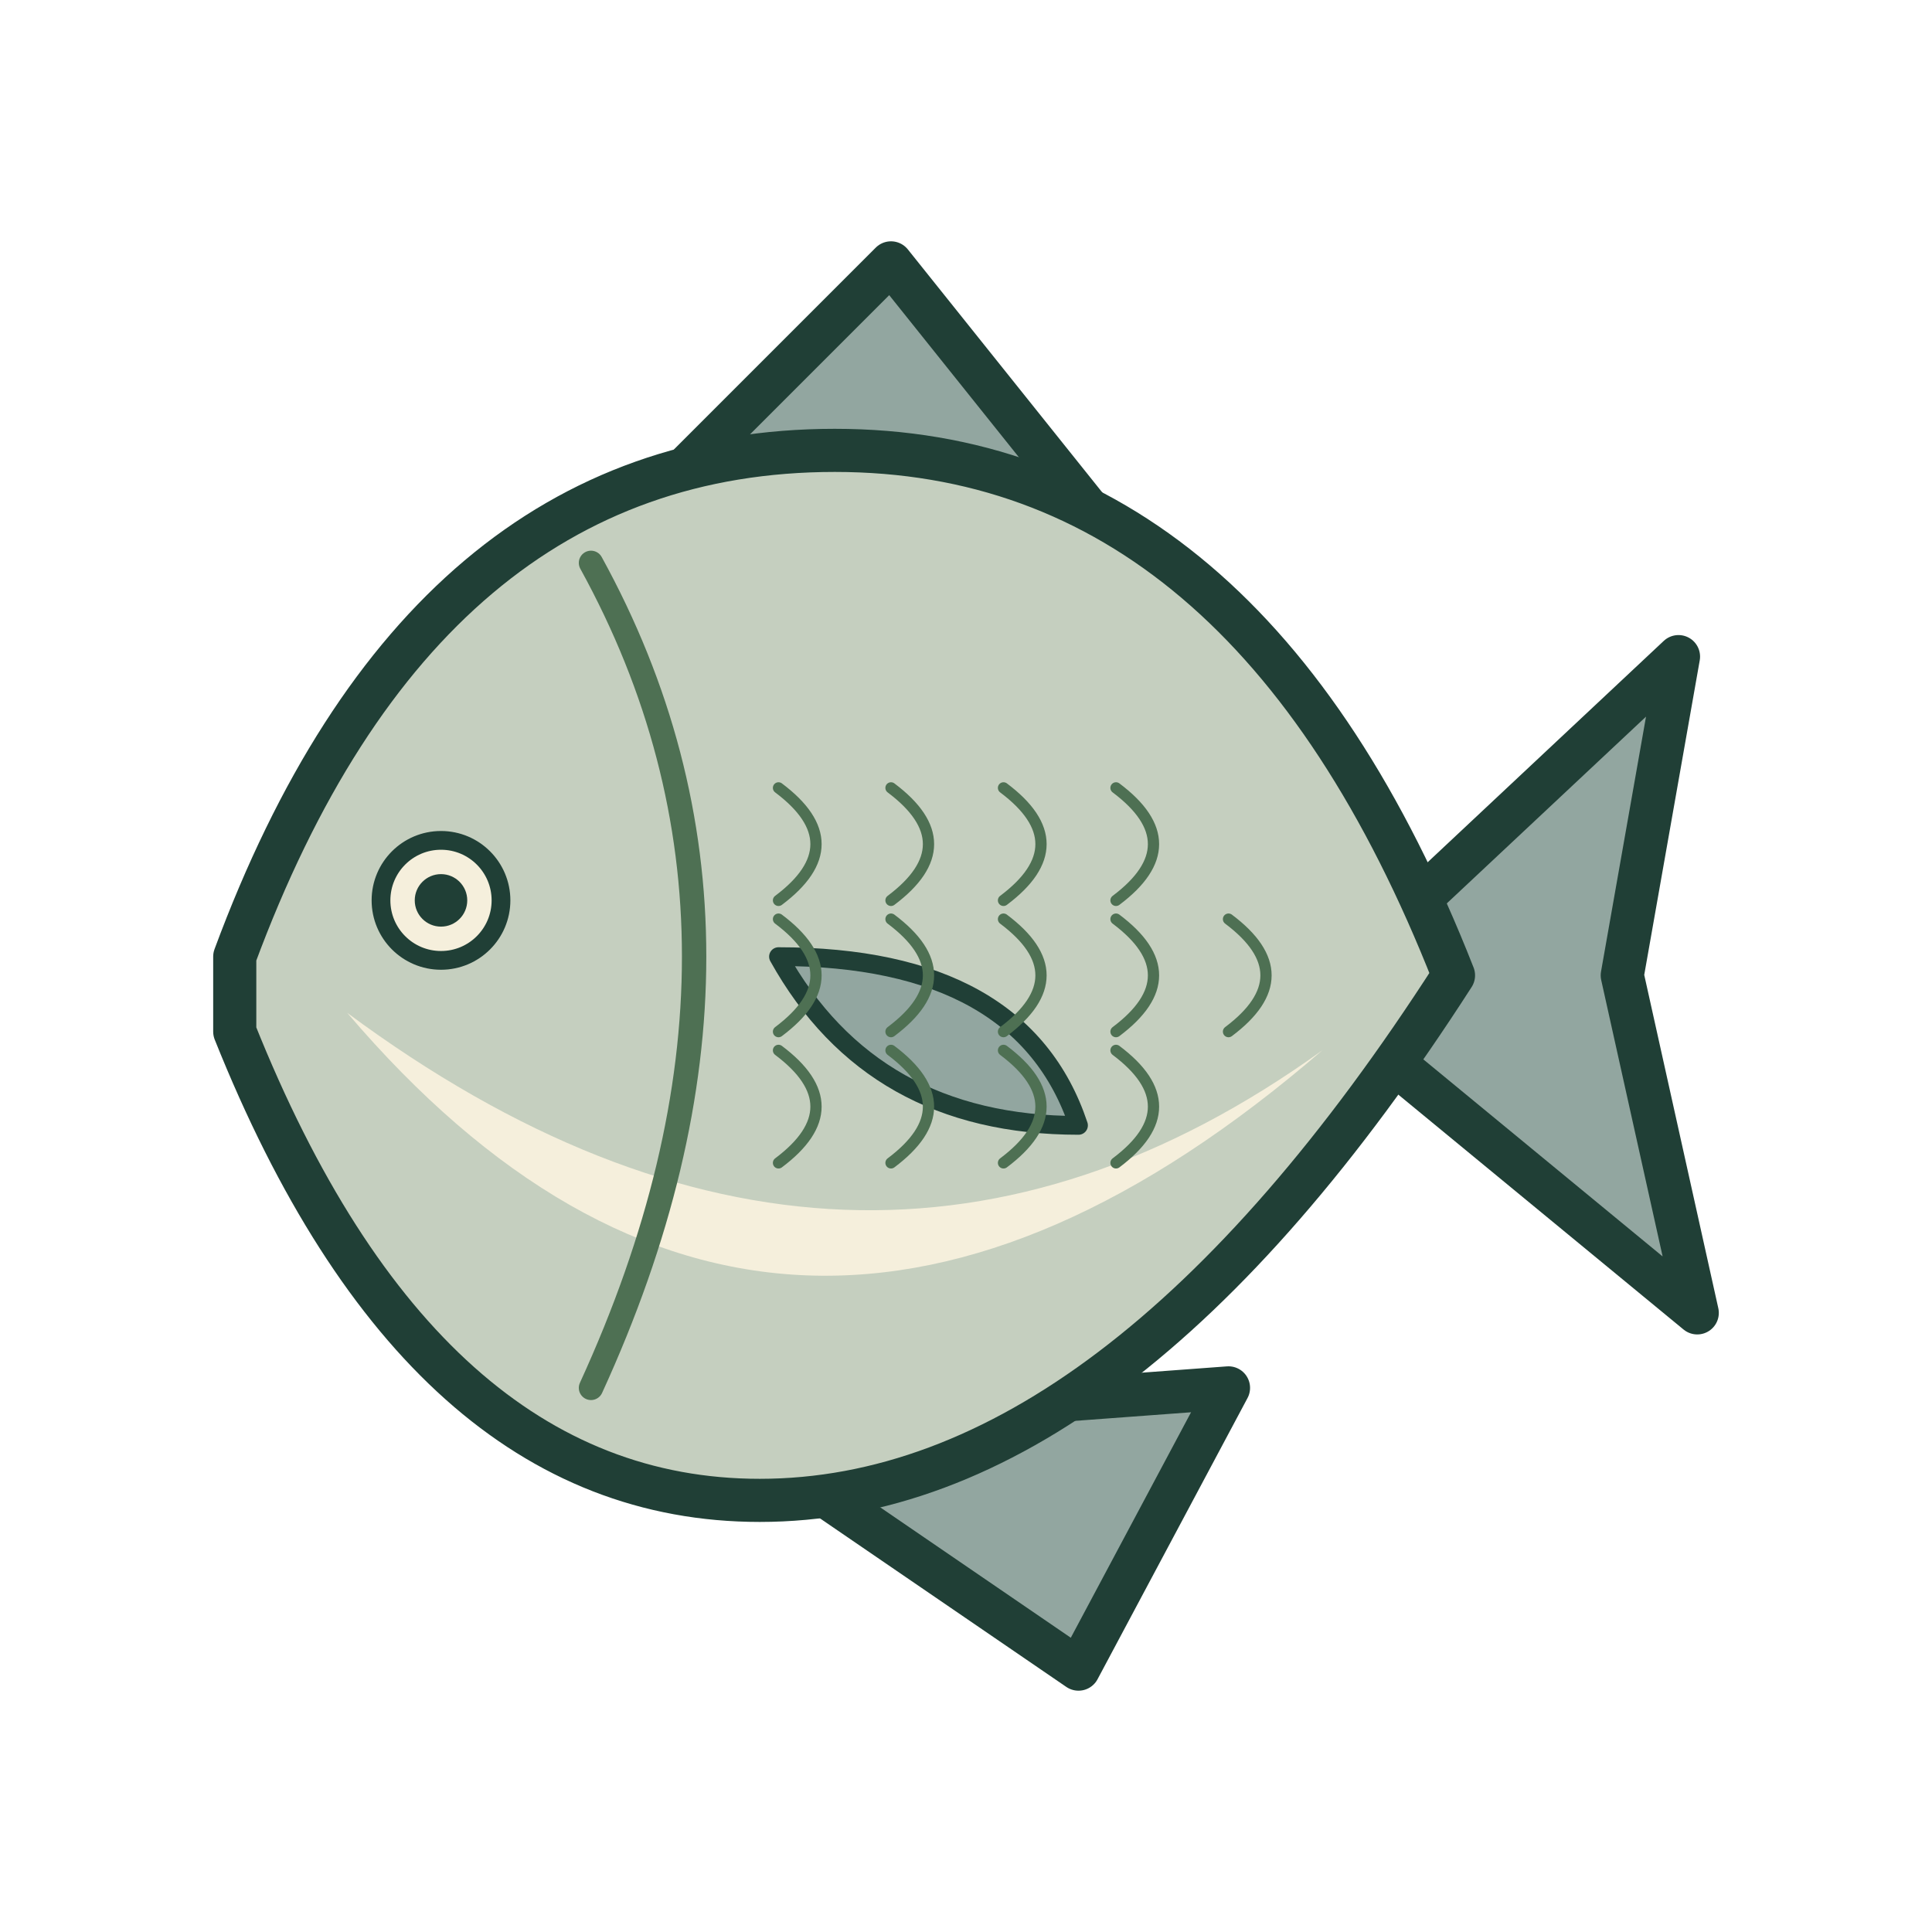
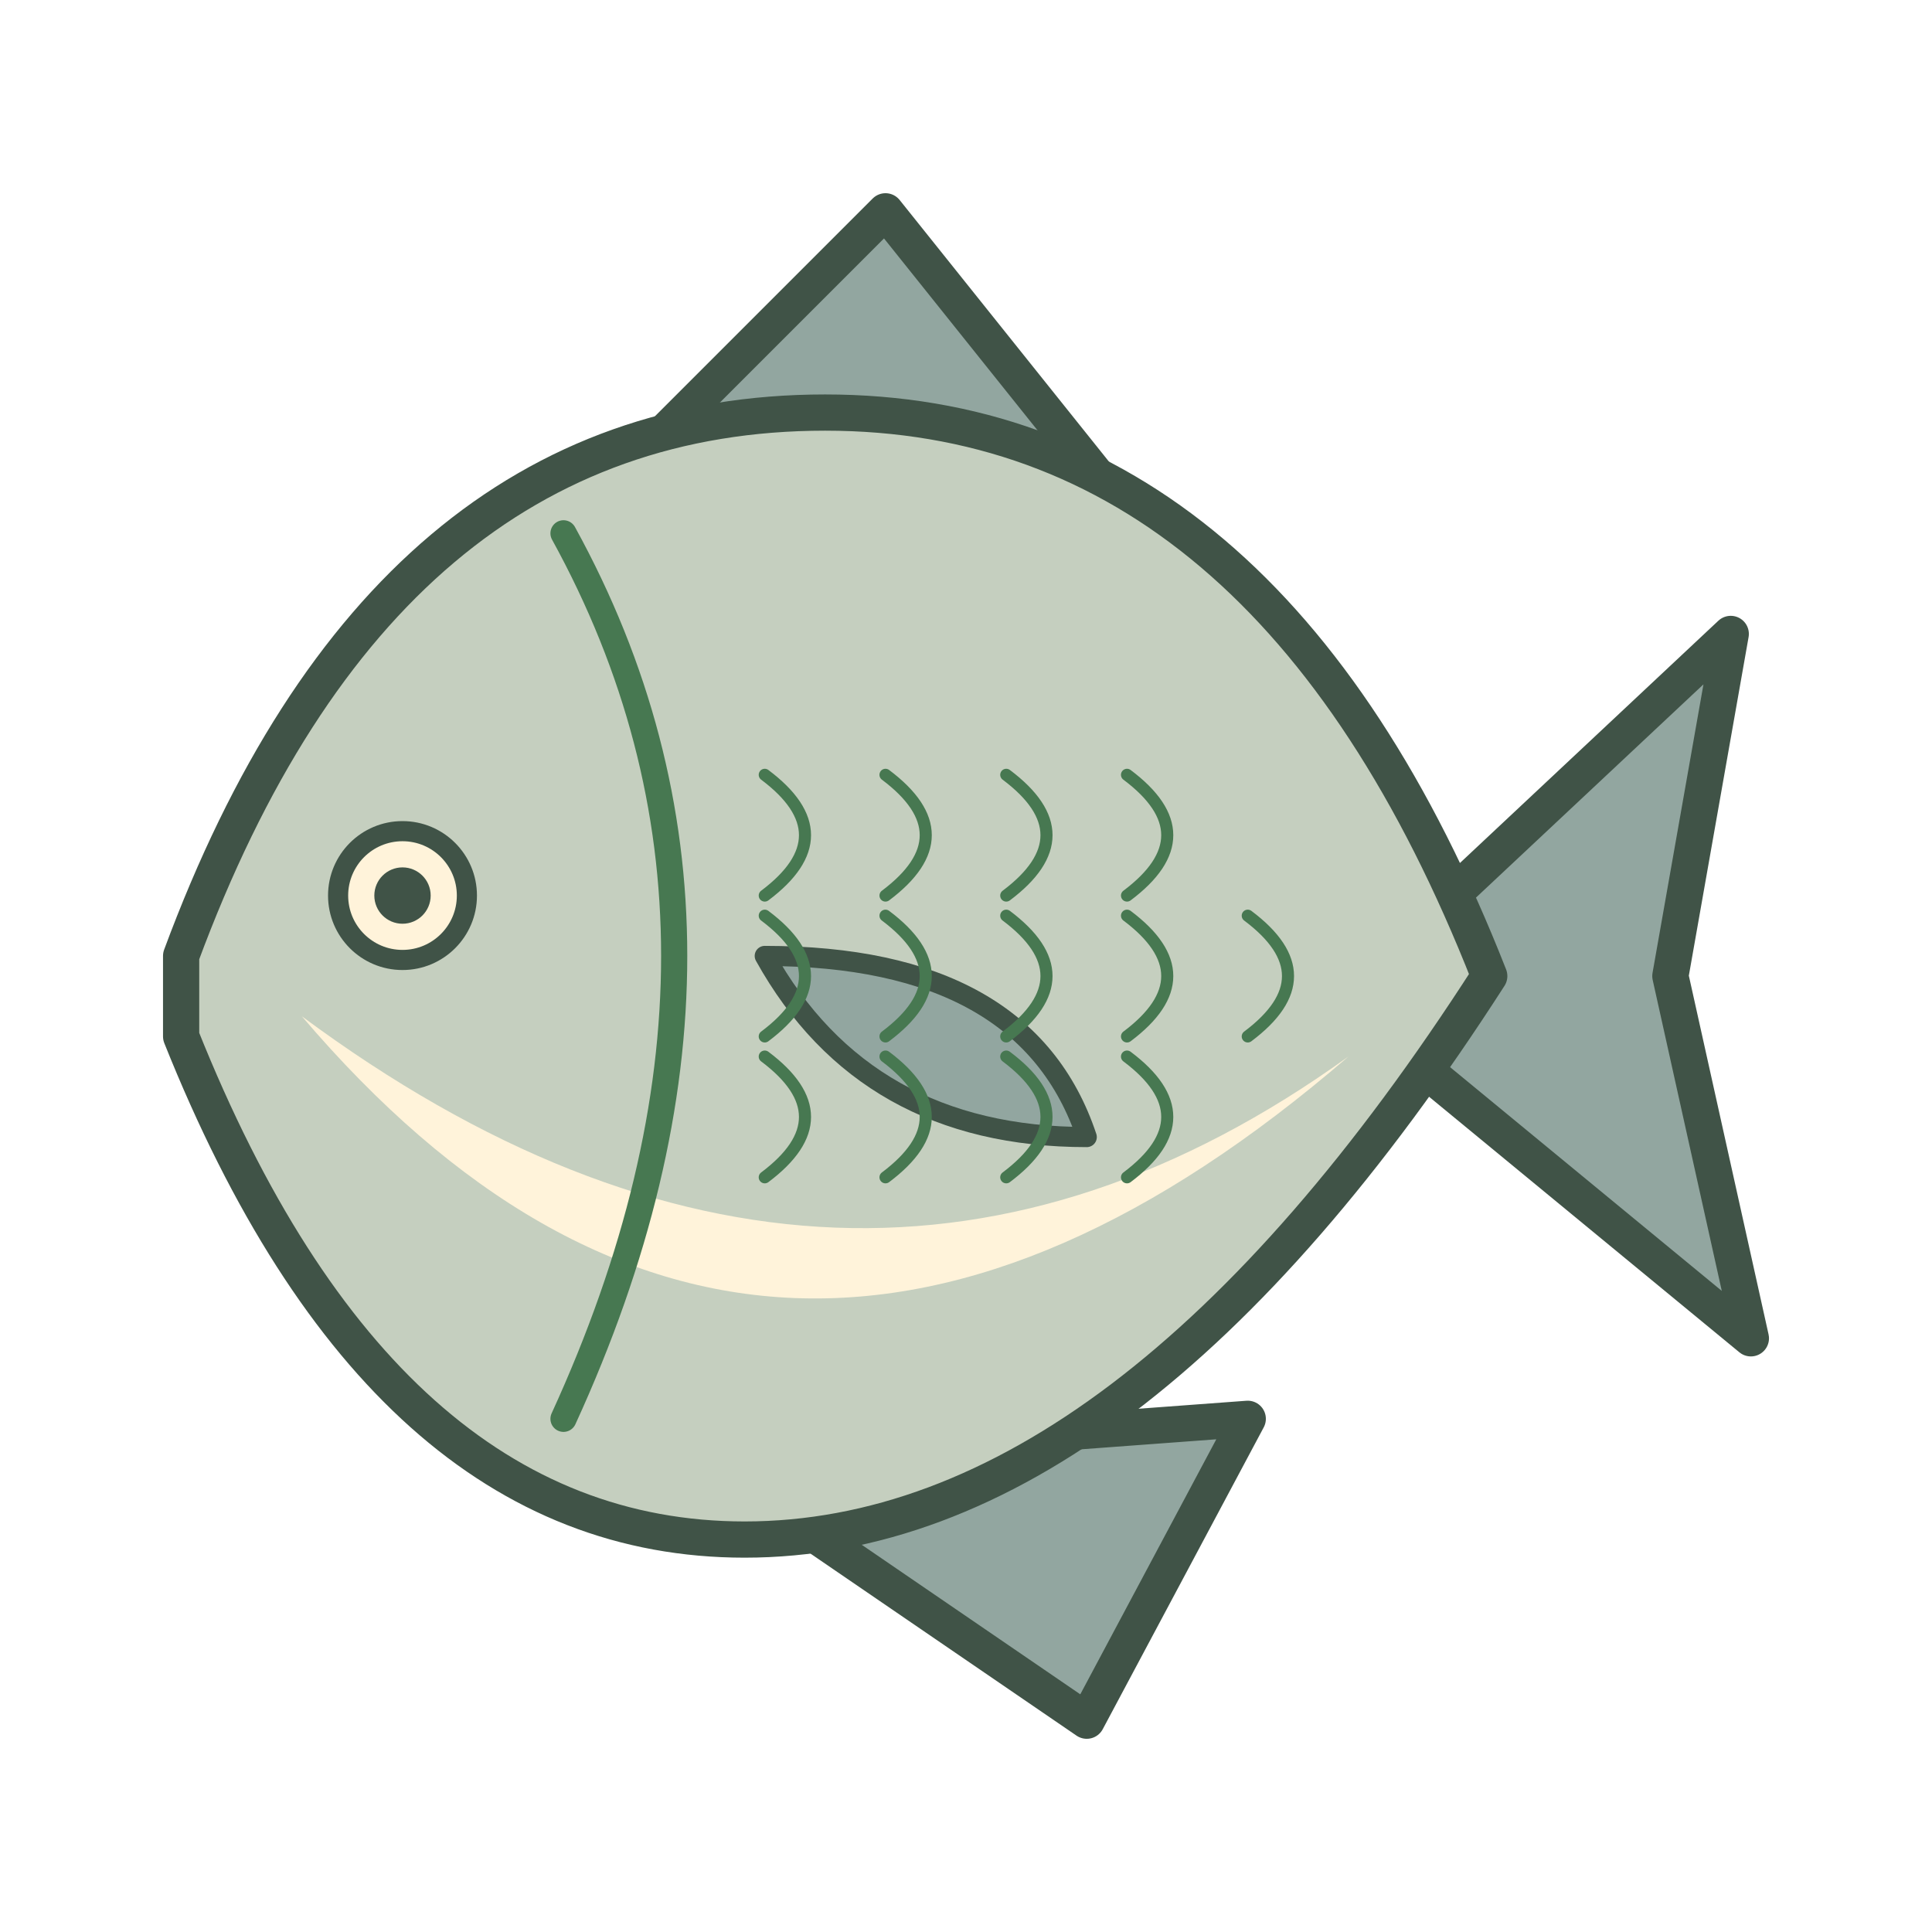
<svg xmlns="http://www.w3.org/2000/svg" width="96" height="96" viewBox="0 0 96 96">
-   <g transform="translate(1.416 1.88184) rotate(0) scale(0.93168 0.93168)">
-     <path d="M 32 26 L 46 12 L 58 27 Z" fill="#92A6A0" stroke="#203F36" stroke-width="2.3" stroke-linecap="round" stroke-linejoin="round" />
-     <path d="M 37 74 L 56 87 L 64 72 Z" fill="#92A6A0" stroke="#203F36" stroke-width="2.3" stroke-linecap="round" stroke-linejoin="round" />
-     <path d="M 72 48 L 88 33 L 85 50 L 89 68 L 72 54 Z" fill="#92A6A0" stroke="#203F36" stroke-width="2.3" stroke-linecap="round" stroke-linejoin="round" />
-     <path d="M 11 49 Q 21 22 43 22 Q 65 22 76 50 Q 58 78 39 78 Q 21 78 11 53 Z" fill="#C5CFBF" stroke="#203F36" stroke-width="2.3" stroke-linecap="round" stroke-linejoin="round" />
-     <path d="M 17 52 Q 40 79 69 54 Q 44 72 17 52 Z" fill="#F5EFDC" stroke="none" stroke-width="2.3" stroke-linecap="round" stroke-linejoin="round" />
-     <path d="M 30 28 Q 41 48 30 72" fill="none" stroke="#4E7053" stroke-width="1.3" stroke-linecap="round" stroke-linejoin="round" />
-     <path d="M 18.8 46 A 3.2 3.2 0 1 0 25.2 46 A 3.2 3.2 0 1 0 18.8 46 Z" fill="#F5EFDC" stroke="#203F36" stroke-width="1" stroke-linecap="round" stroke-linejoin="round" />
-     <path d="M 20.6 46 A 1.4 1.4 0 1 0 23.4 46 A 1.4 1.4 0 1 0 20.6 46 Z" fill="#203F36" stroke="none" stroke-width="0" stroke-linecap="round" stroke-linejoin="round" />
-     <path d="M 40 49 Q 53 49 56 58 Q 45 58 40 49 Z" fill="#92A6A0" stroke="#203F36" stroke-width="1" stroke-linecap="round" stroke-linejoin="round" />
-     <path d="M 40 40 q 4 3 0 6" fill="none" stroke="#4E7053" stroke-width="0.6" stroke-linecap="round" stroke-linejoin="round" />
-     <path d="M 46 40 q 4 3 0 6" fill="none" stroke="#4E7053" stroke-width="0.6" stroke-linecap="round" stroke-linejoin="round" />
-     <path d="M 52 40 q 4 3 0 6" fill="none" stroke="#4E7053" stroke-width="0.6" stroke-linecap="round" stroke-linejoin="round" />
-     <path d="M 58 40 q 4 3 0 6" fill="none" stroke="#4E7053" stroke-width="0.6" stroke-linecap="round" stroke-linejoin="round" />
-     <path d="M 40 47 q 4 3 0 6" fill="none" stroke="#4E7053" stroke-width="0.6" stroke-linecap="round" stroke-linejoin="round" />
-     <path d="M 46 47 q 4 3 0 6" fill="none" stroke="#4E7053" stroke-width="0.6" stroke-linecap="round" stroke-linejoin="round" />
-     <path d="M 52 47 q 4 3 0 6" fill="none" stroke="#4E7053" stroke-width="0.6" stroke-linecap="round" stroke-linejoin="round" />
-     <path d="M 58 47 q 4 3 0 6" fill="none" stroke="#4E7053" stroke-width="0.6" stroke-linecap="round" stroke-linejoin="round" />
-     <path d="M 64 47 q 4 3 0 6" fill="none" stroke="#4E7053" stroke-width="0.6" stroke-linecap="round" stroke-linejoin="round" />
-     <path d="M 40 54 q 4 3 0 6" fill="none" stroke="#4E7053" stroke-width="0.6" stroke-linecap="round" stroke-linejoin="round" />
-     <path d="M 46 54 q 4 3 0 6" fill="none" stroke="#4E7053" stroke-width="0.6" stroke-linecap="round" stroke-linejoin="round" />
-     <path d="M 52 54 q 4 3 0 6" fill="none" stroke="#4E7053" stroke-width="0.6" stroke-linecap="round" stroke-linejoin="round" />
-     <path d="M 58 54 q 4 3 0 6" fill="none" stroke="#4E7053" stroke-width="0.6" stroke-linecap="round" stroke-linejoin="round" />
+   <g transform="translate(-2 -1.5) rotate(0) scale(1 1)">
+     <path d="M 32 26 L 46 12 L 58 27 Z" fill="#92A6A0" stroke="#405347" stroke-width="1.8" stroke-linecap="round" stroke-linejoin="round" />
+     <path d="M 37 74 L 56 87 L 64 72 Z" fill="#92A6A0" stroke="#405347" stroke-width="1.8" stroke-linecap="round" stroke-linejoin="round" />
+     <path d="M 72 48 L 88 33 L 85 50 L 89 68 L 72 54 Z" fill="#92A6A0" stroke="#405347" stroke-width="1.8" stroke-linecap="round" stroke-linejoin="round" />
+     <path d="M 11 49 Q 21 22 43 22 Q 65 22 76 50 Q 58 78 39 78 Q 21 78 11 53 Z" fill="#C5CFBF" stroke="#405347" stroke-width="1.8" stroke-linecap="round" stroke-linejoin="round" />
+     <path d="M 17 52 Q 40 79 69 54 Q 44 72 17 52 Z" fill="#FFF3DA" stroke="none" stroke-width="1.8" stroke-linecap="round" stroke-linejoin="round" />
+     <path d="M 30 28 Q 41 48 30 72" fill="none" stroke="#477851" stroke-width="1.3" stroke-linecap="round" stroke-linejoin="round" />
+     <path d="M 18.8 46 A 3.2 3.2 0 1 0 25.2 46 A 3.2 3.2 0 1 0 18.8 46 Z" fill="#FFF3DA" stroke="#405347" stroke-width="1" stroke-linecap="round" stroke-linejoin="round" />
+     <path d="M 20.6 46 A 1.4 1.4 0 1 0 23.4 46 A 1.4 1.4 0 1 0 20.6 46 Z" fill="#405347" stroke="none" stroke-width="0" stroke-linecap="round" stroke-linejoin="round" />
+     <path d="M 40 49 Q 53 49 56 58 Q 45 58 40 49 Z" fill="#92A6A0" stroke="#405347" stroke-width="1" stroke-linecap="round" stroke-linejoin="round" />
+     <path d="M 40 40 q 4 3 0 6" fill="none" stroke="#477851" stroke-width="0.6" stroke-linecap="round" stroke-linejoin="round" />
+     <path d="M 46 40 q 4 3 0 6" fill="none" stroke="#477851" stroke-width="0.6" stroke-linecap="round" stroke-linejoin="round" />
+     <path d="M 52 40 q 4 3 0 6" fill="none" stroke="#477851" stroke-width="0.6" stroke-linecap="round" stroke-linejoin="round" />
+     <path d="M 58 40 q 4 3 0 6" fill="none" stroke="#477851" stroke-width="0.6" stroke-linecap="round" stroke-linejoin="round" />
+     <path d="M 40 47 q 4 3 0 6" fill="none" stroke="#477851" stroke-width="0.6" stroke-linecap="round" stroke-linejoin="round" />
+     <path d="M 46 47 q 4 3 0 6" fill="none" stroke="#477851" stroke-width="0.6" stroke-linecap="round" stroke-linejoin="round" />
+     <path d="M 52 47 q 4 3 0 6" fill="none" stroke="#477851" stroke-width="0.6" stroke-linecap="round" stroke-linejoin="round" />
+     <path d="M 58 47 q 4 3 0 6" fill="none" stroke="#477851" stroke-width="0.6" stroke-linecap="round" stroke-linejoin="round" />
+     <path d="M 64 47 q 4 3 0 6" fill="none" stroke="#477851" stroke-width="0.6" stroke-linecap="round" stroke-linejoin="round" />
+     <path d="M 40 54 q 4 3 0 6" fill="none" stroke="#477851" stroke-width="0.6" stroke-linecap="round" stroke-linejoin="round" />
+     <path d="M 46 54 q 4 3 0 6" fill="none" stroke="#477851" stroke-width="0.6" stroke-linecap="round" stroke-linejoin="round" />
+     <path d="M 52 54 q 4 3 0 6" fill="none" stroke="#477851" stroke-width="0.6" stroke-linecap="round" stroke-linejoin="round" />
+     <path d="M 58 54 q 4 3 0 6" fill="none" stroke="#477851" stroke-width="0.6" stroke-linecap="round" stroke-linejoin="round" />
  </g>
</svg>
